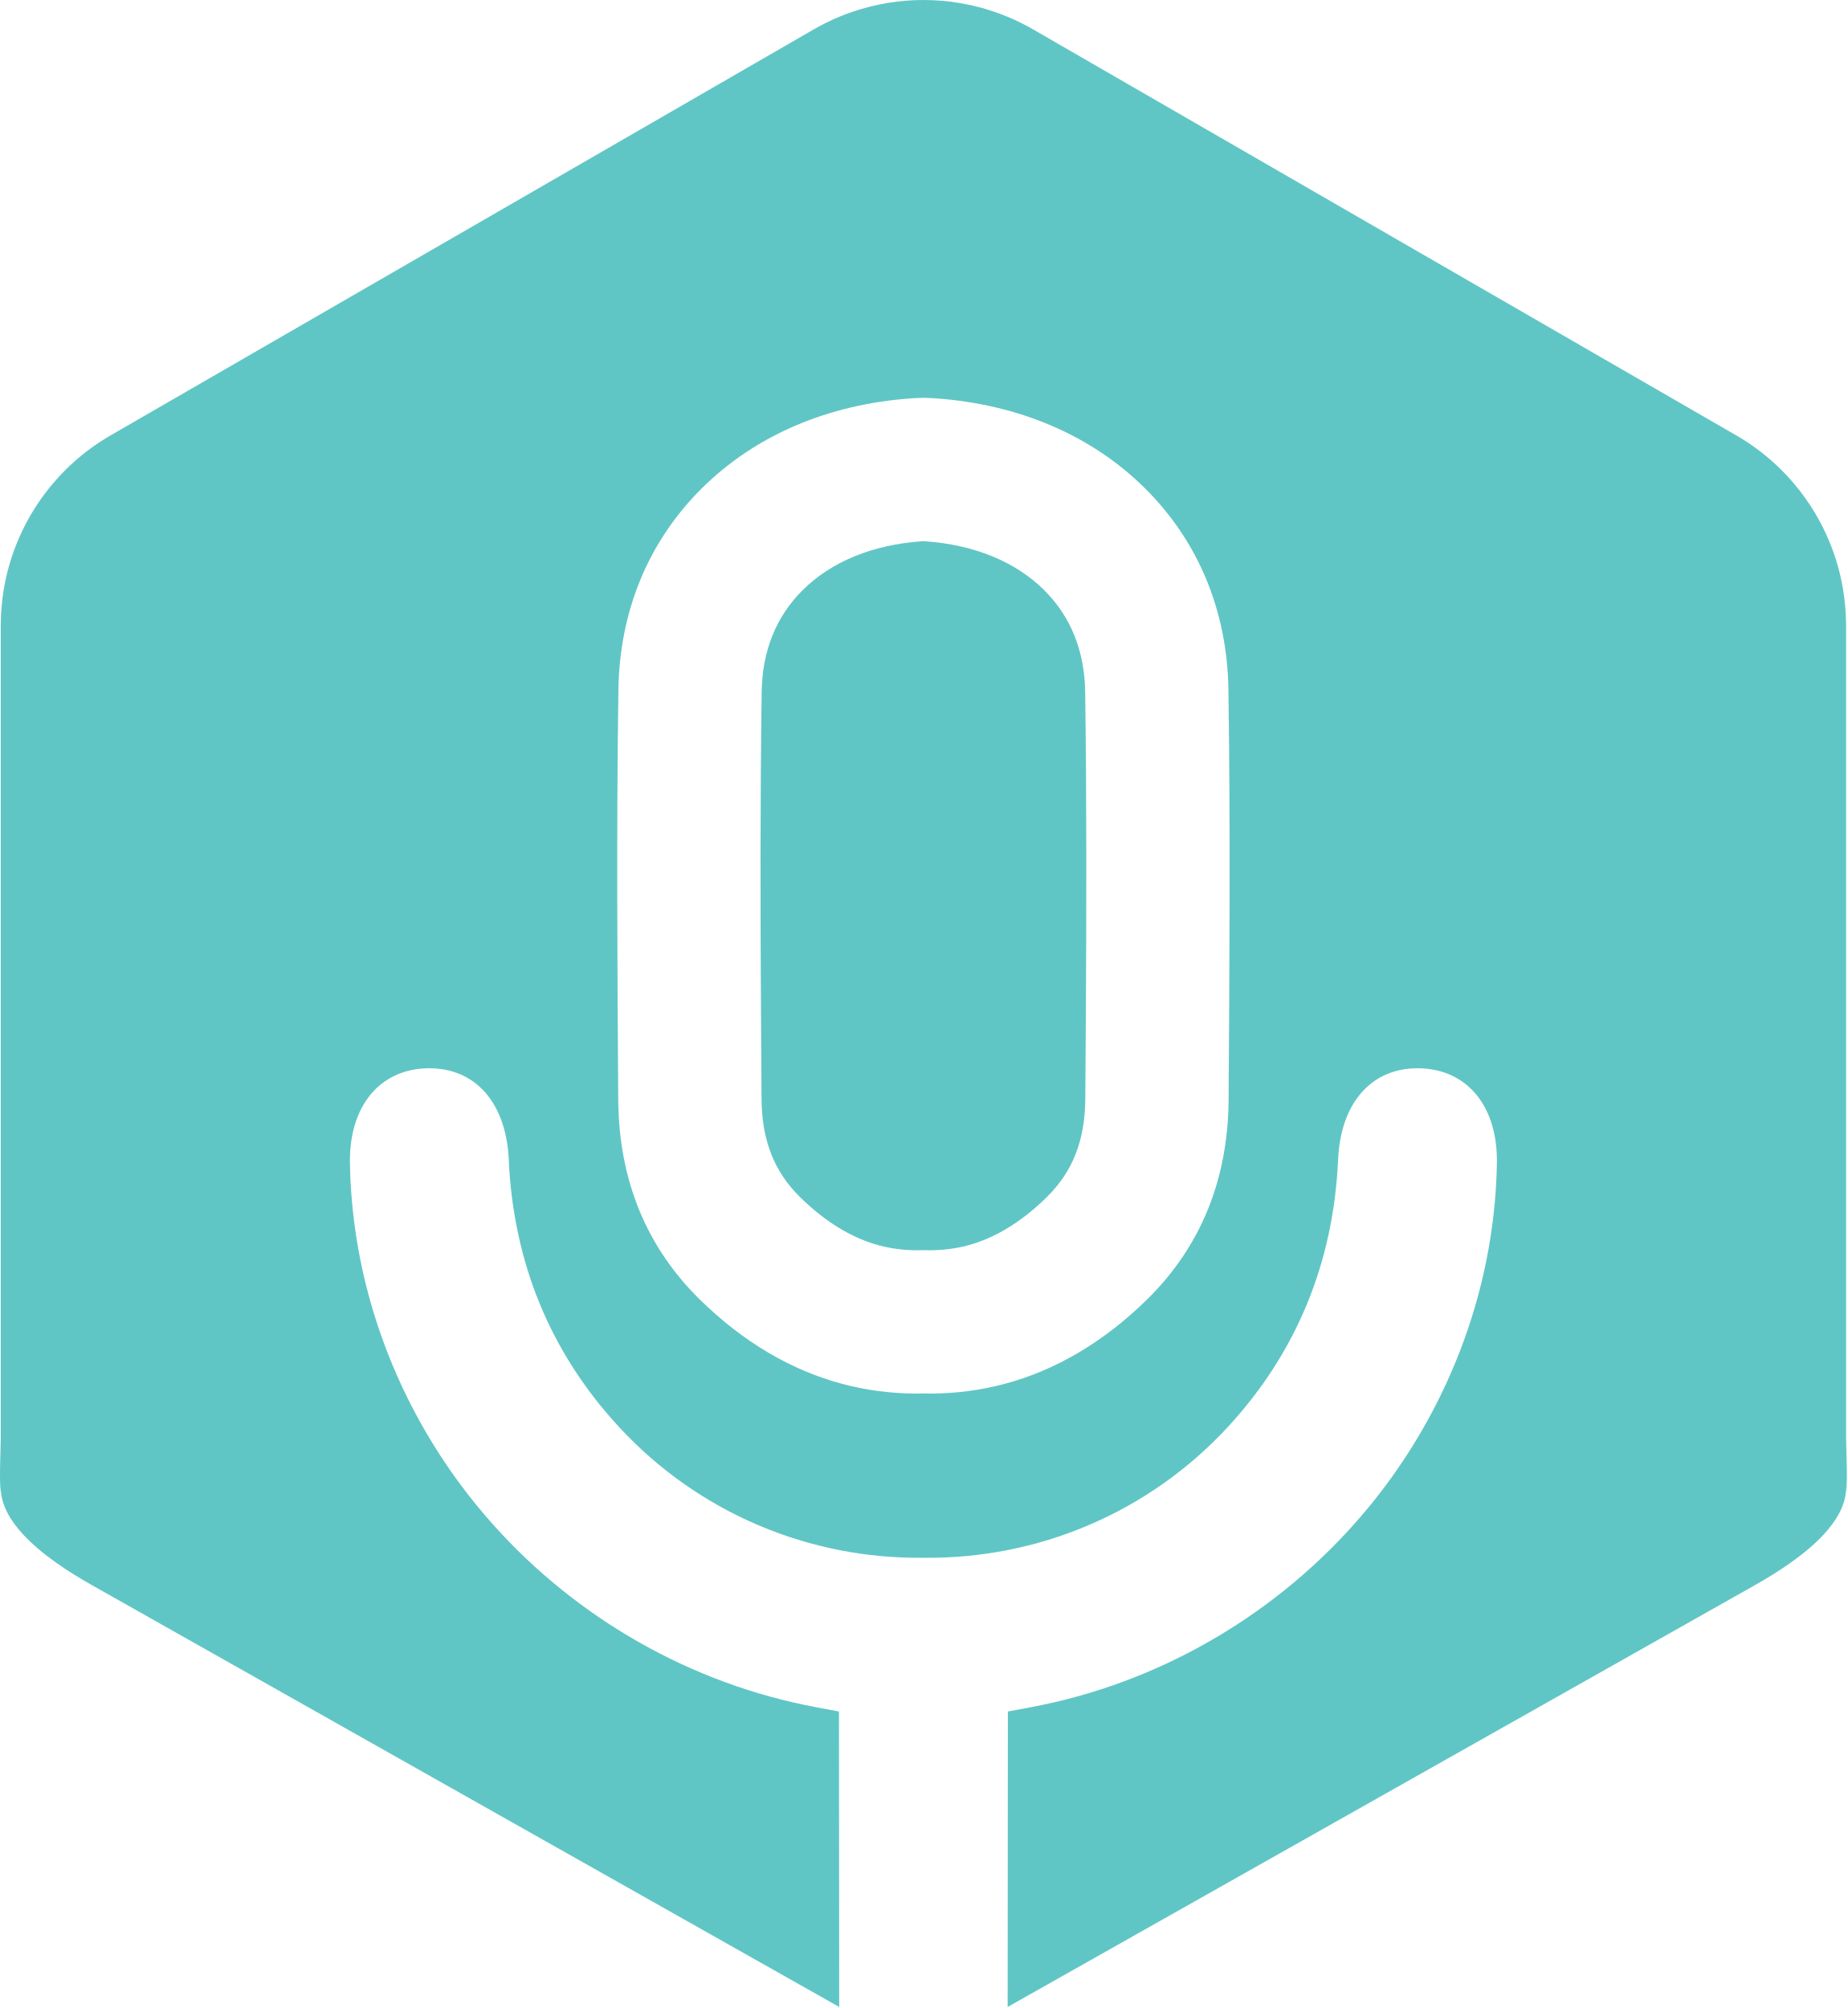
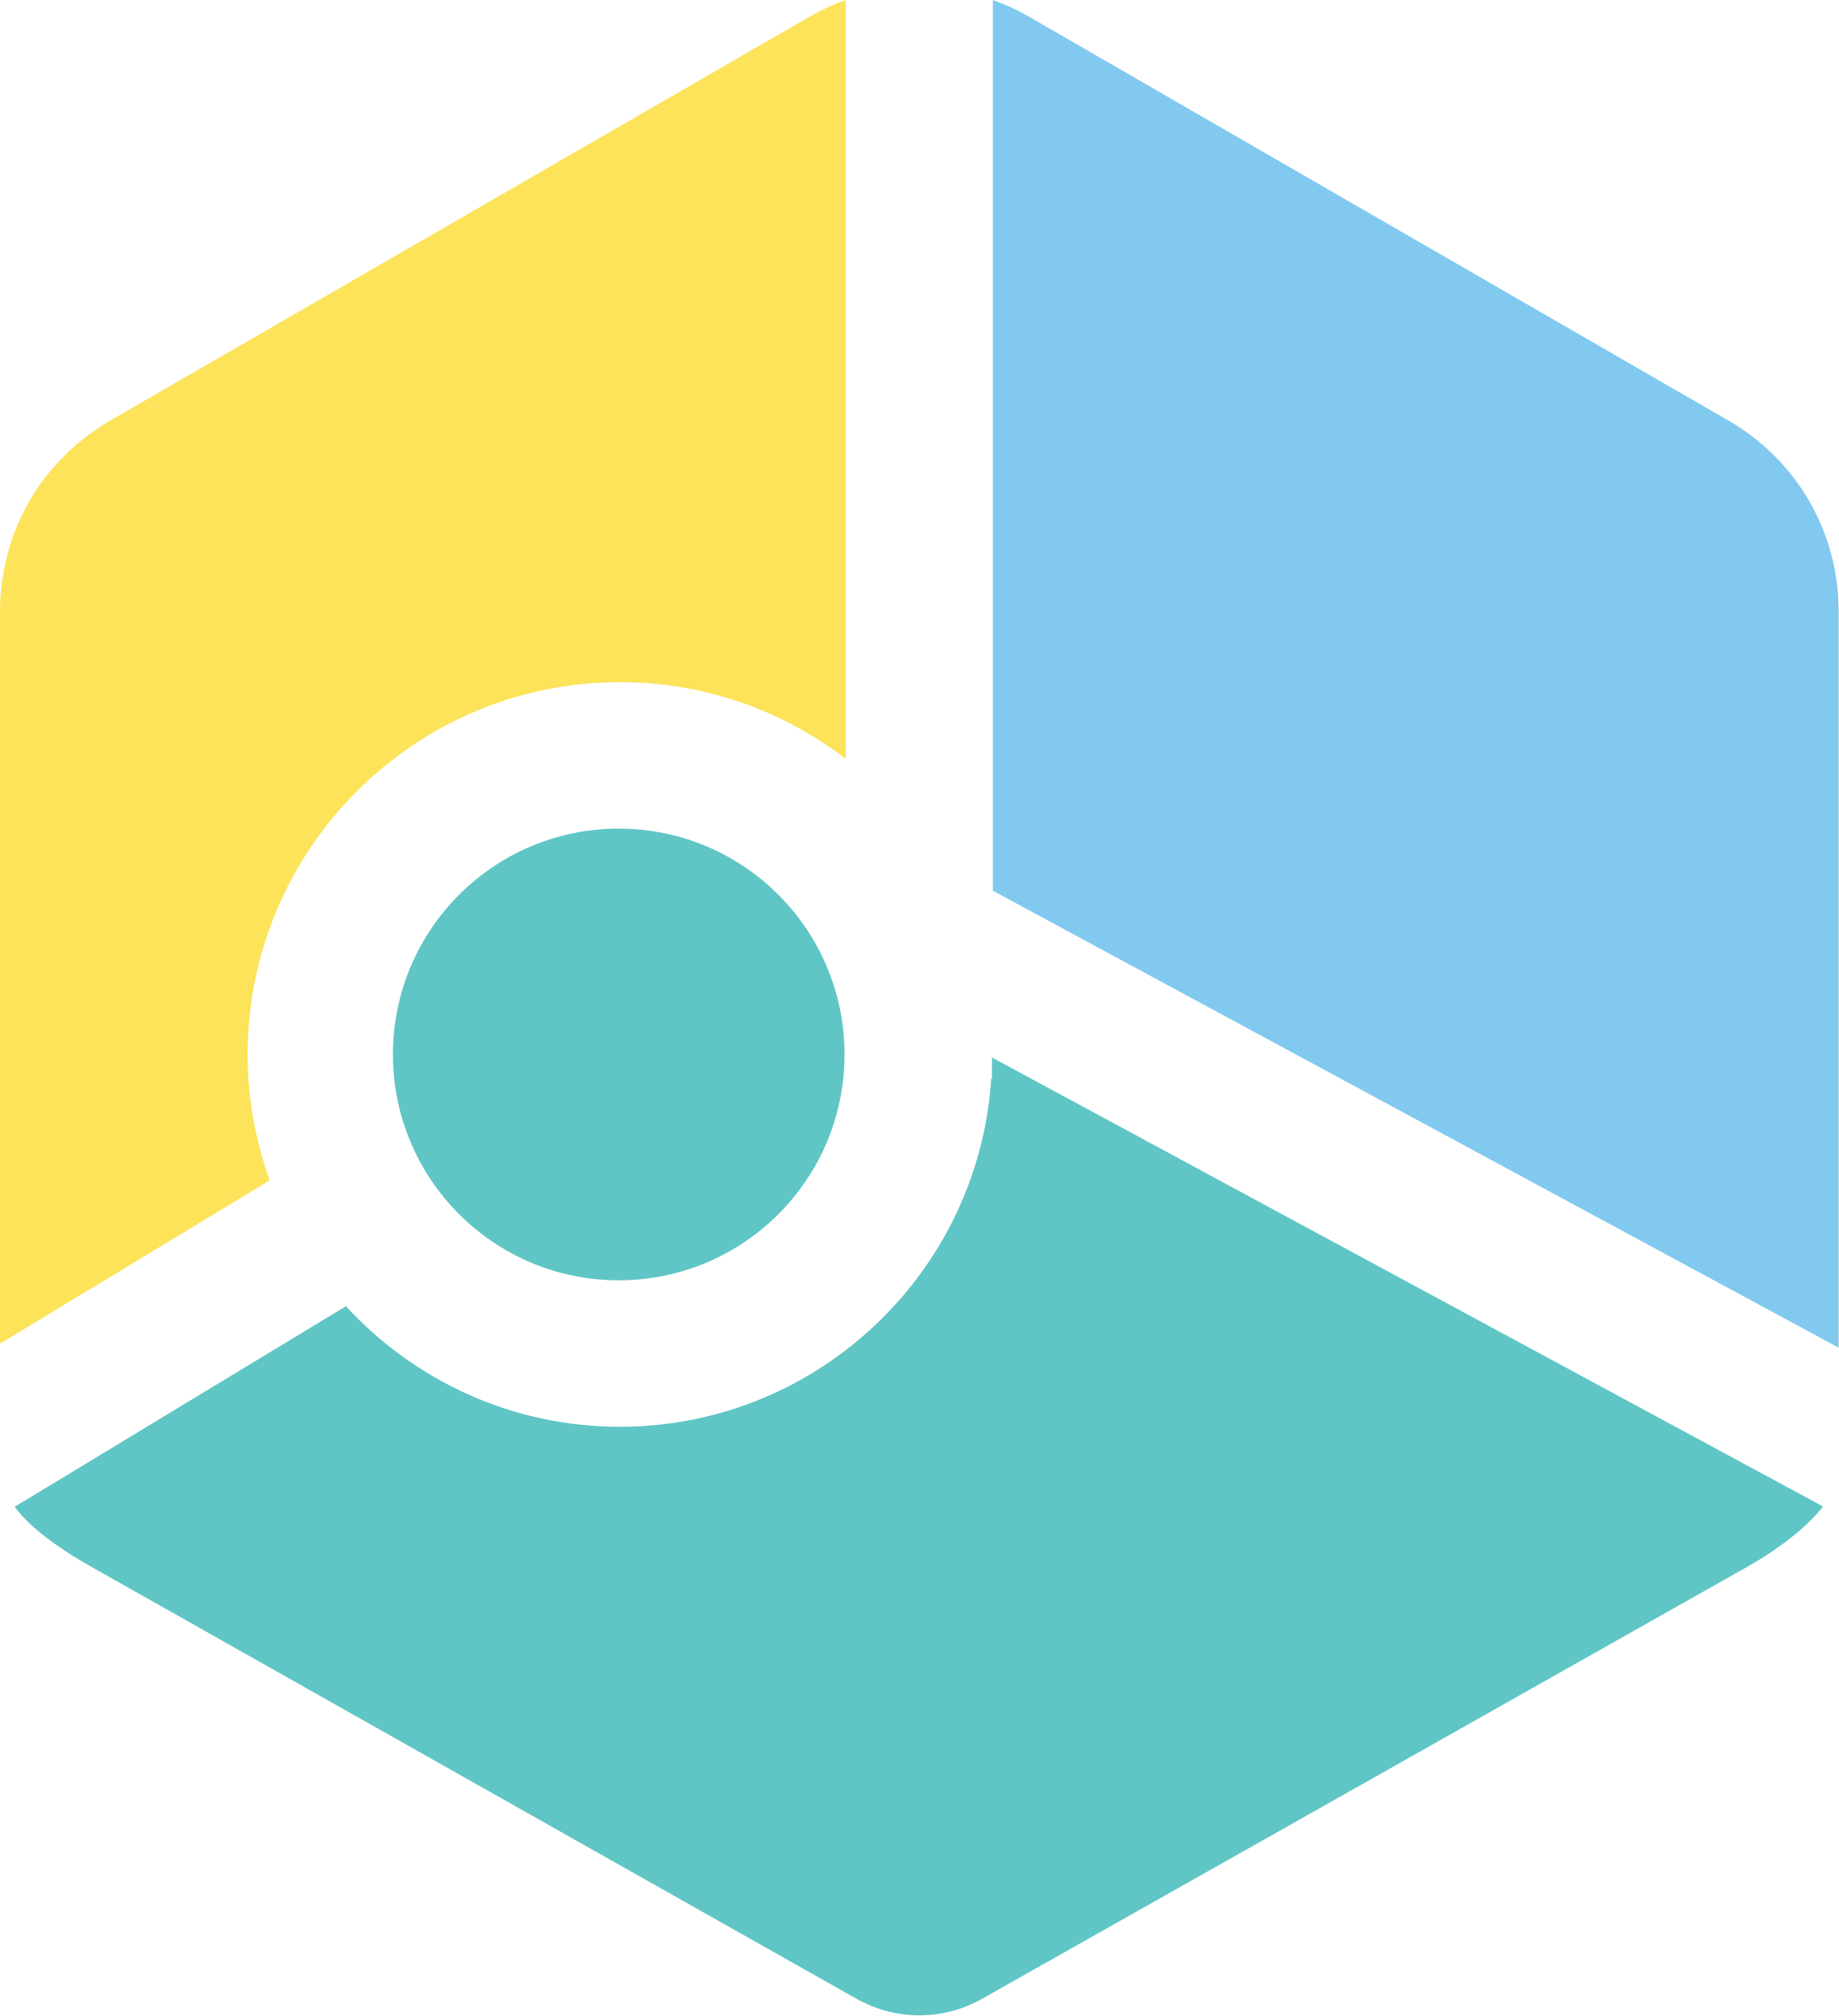
- <svg xmlns="http://www.w3.org/2000/svg" clip-rule="evenodd" fill-rule="evenodd" stroke-linejoin="round" stroke-miterlimit="1.414" viewBox="0 0 1520 1652">
-   <g fill="#60c6c5" fill-rule="nonzero">
-     <path d="m0 116.886c-8.52 8.366-18.011 13.981-28.211 16.687-4.734 1.256-9.686 1.893-14.721 1.893-.408 0-.821-.015-1.231-.023-.411.008-.824.023-1.232.023-5.035 0-9.987-.637-14.721-1.893-10.2-2.706-19.692-8.321-28.211-16.687-10.573-10.386-15.989-23.647-16.098-39.418-.003-.45-.006-.904-.009-1.357v-.001c-.168-24.529-.347-52.19.037-79.549.218-15.586 5.918-29.363 16.482-39.842 10.52-10.435 24.822-16.575 41.36-17.758.794-.056 1.591-.089 2.39-.11.799.021 1.596.054 2.39.11 16.538 1.183 30.839 7.323 41.36 17.758 10.564 10.479 16.264 24.256 16.482 39.842.384 27.359.204 55.02.037 79.549l.002.002c-.002.453-.005.906-.008 1.356-.109 15.771-5.525 29.032-16.098 39.418m138.033 27.257c0 1.665-.106 3.313-.298 4.943.192-1.63.298-3.278.298-4.944v-.001-160.28c0-.929-.039-1.853-.097-2.773-.04-.612-.091-1.223-.156-1.83-.092-.858-.199-1.714-.341-2.561-.01-.061-.023-.122-.034-.183-.15-.876-.324-1.745-.527-2.607-2.712-11.512-10.059-21.586-20.553-27.646l-138.805-80.139c-1.679-.969-3.407-1.817-5.17-2.544-.112-.046-.225-.088-.336-.132-.33-.133-.66-.265-.992-.39-.388-.146-.78-.282-1.171-.416-.056-.02-.112-.041-.167-.06-4.49-1.513-9.169-2.271-13.849-2.274-4.68.003-9.359.761-13.849 2.274-.055.019-.111.04-.166.06-.392.134-.784.27-1.173.416-.332.125-.661.257-.991.39-.111.044-.224.086-.336.132-1.763.727-3.491 1.575-5.17 2.544l-138.805 80.139c-10.494 6.06-17.841 16.134-20.553 27.646-.203.862-.377 1.731-.527 2.607-.011.061-.024.122-.035.183-.141.847-.249 1.703-.339 2.561-.066.607-.118 1.218-.157 1.83-.058.92-.097 1.844-.097 2.773v160.281c0 1.666.106 3.314.299 4.944-.193-1.63-.299-3.278-.299-4.943 0 2.223-.33 8.475 0 10.631.008-.026.017-.052.026-.077.223 3.055 1.959 5.972 4.458 8.657 3.646 3.919 8.919 7.341 13.549 9.954l2.007 1.133 145.528 82.139-.044-58.339-.116-.021c-2.97-.541-6.04-1.101-9.077-1.803-24.225-5.607-46.301-19.333-62.162-38.651-12.541-15.274-20.758-33.512-23.848-52.526-.821-5.058-1.285-10.169-1.365-15.296-.176-11.174 5.838-18.517 15.32-18.706.126-.003.246-.003.363-.003 8.913 0 14.835 6.527 15.62 17.106v.001c.023.306.043.614.056.927.914 20.369 8.23 38.121 21.743 52.763 15.751 17.065 37.672 26.131 60.142 25.853 22.469.278 44.391-8.788 60.141-25.853 13.513-14.642 20.829-32.394 21.743-52.763.013-.313.034-.621.056-.927v-.001l-.003-.001c.785-10.578 6.707-17.105 15.62-17.105.118 0 .237 0 .363.003 9.482.189 15.496 7.532 15.321 18.706-.081 5.127-.544 10.238-1.366 15.296h.003c-3.09 19.015-11.307 37.253-23.847 52.526-15.862 19.318-37.938 33.044-62.163 38.651-3.037.702-6.107 1.262-9.077 1.803l-.115.021-.045 58.339 145.528-82.139 2.007-1.133c4.63-2.613 9.904-6.035 13.549-9.954 2.497-2.683 4.232-5.597 4.458-8.651.008.023.016.047.023.071.33-2.156 0-8.408 0-10.631" transform="matrix(4.16667 0 0 4.16667 943.791 582.059)" />
-     <path d="m0-120.716c-5.649-5.604-13.759-8.932-23.455-9.625-.121-.009-.246-.013-.369-.02h-.003c-.123.007-.247.011-.369.02-9.697.693-17.806 4.021-23.455 9.625-5.271 5.229-8.001 12.007-8.116 20.148-.3 21.392-.252 43.056-.135 63.24v.001c.033 5.823.072 11.523.11 17.057.057 8.214 2.481 14.387 7.63 19.445 4.977 4.887 10.238 8.09 15.639 9.524 2.368.628 4.879.946 7.465.946.407 0 .819-.007 1.233-.023.414.016.825.023 1.231.023 2.586 0 5.098-.318 7.467-.946 5.399-1.434 10.661-4.637 15.638-9.524 5.149-5.058 7.574-11.231 7.63-19.445.038-5.534.077-11.234.11-17.057v-.001c.116-20.184.165-41.848-.136-63.24-.114-8.141-2.844-14.919-8.115-20.148" transform="matrix(4.16667 0 0 4.16667 859.05 988.413)" />
+ <svg xmlns="http://www.w3.org/2000/svg" clip-rule="evenodd" fill-rule="evenodd" stroke-linejoin="round" stroke-miterlimit="1.414" viewBox="0 0 2453 2689">
+   <g fill-rule="nonzero">
+     <path d="m0-40.453c0-25.054-13.367-48.206-35.065-60.735l-224.216-129.451c-3.702-2.136-7.558-3.88-11.503-5.289v285.137l270.784 146.266z" fill="#82c9ef" transform="matrix(4.16667 0 0 4.16667 2452.89 983.078)" />
+     <path d="m0-305.456v6.263h-.246c-4.042 62.082-55.807 111.362-118.892 111.362-34.664 0-65.909-14.887-87.706-38.591l-.231.134-105.851 64.076c.786 1.041 1.626 2.069 2.559 3.072 5.888 6.33 14.407 11.858 21.887 16.079l3.242 1.829 242.028 136.607c.486.275.984.52 1.48.772l3.109 1.44c4.891 1.988 10.104 2.99 15.319 2.996.009 0 .017.001.026.001-.009 0-.017-.001-.026-.001.013 0 .026.002.038.002 5.228 0 10.455-1.004 15.358-2.998l1.351-.595c1.097-.494 2.182-1.021 3.239-1.617l242.027-136.607 3.243-1.829c7.678-4.334 16.446-10.452 22.344-17.086.639-.718 1.228-1.444 1.792-2.172l-266.075-143.722c-.007.194-.013.39-.015.585" fill="#60c6c5" transform="matrix(4.16667 0 0 4.16667 1323.38 2685.69)" />
+     <path d="m0 244.976c0-65.716 53.463-119.179 119.177-119.179 27.189 0 52.264 9.171 72.34 24.556v-242.932c-.702.25-1.399.512-2.094.784-.361.141-.727.259-1.086.407-2.849 1.174-5.64 2.543-8.351 4.109l-194.031 112.024-30.184 17.426c-1.075.621-2.094 1.312-3.127 1.983-10.374 6.743-18.664 15.965-24.174 26.677-.866 1.683-1.663 3.402-2.391 5.152-.063.151-.113.309-.175.461-.813 1.994-1.513 4.036-2.142 6.104-.588 1.938-1.069 3.912-1.494 5.904-1.003 4.702-1.563 9.535-1.563 14.455v234.648l86.369-52.283c-4.548-12.598-7.074-26.151-7.074-40.296" fill="#fce359" transform="matrix(4.16667 0 0 4.16667 330.396 385.746)" />
+     <path d="m0 .001c0 39.931 32.37 72.3 72.3 72.3s72.301-32.369 72.301-72.3-32.371-72.301-72.301-72.301-72.3 32.37-72.3 72.301" fill="#60c6c5" transform="matrix(4.16667 0 0 4.16667 524.217 1406.48)" />
  </g>
</svg>
